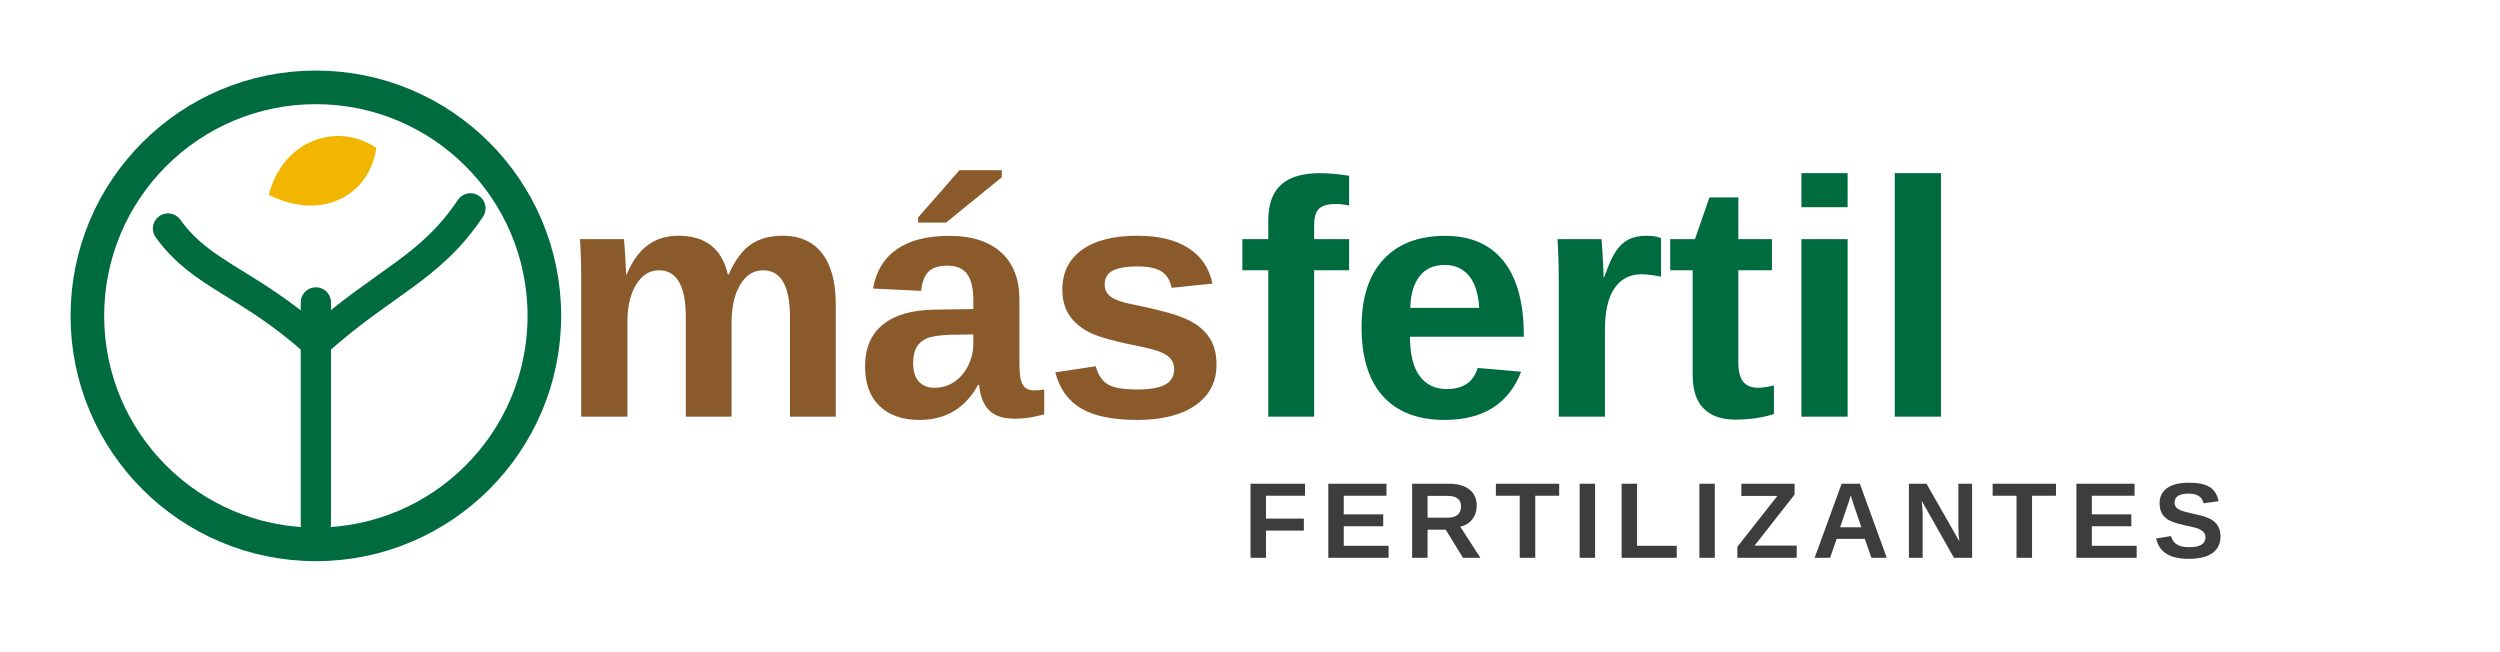
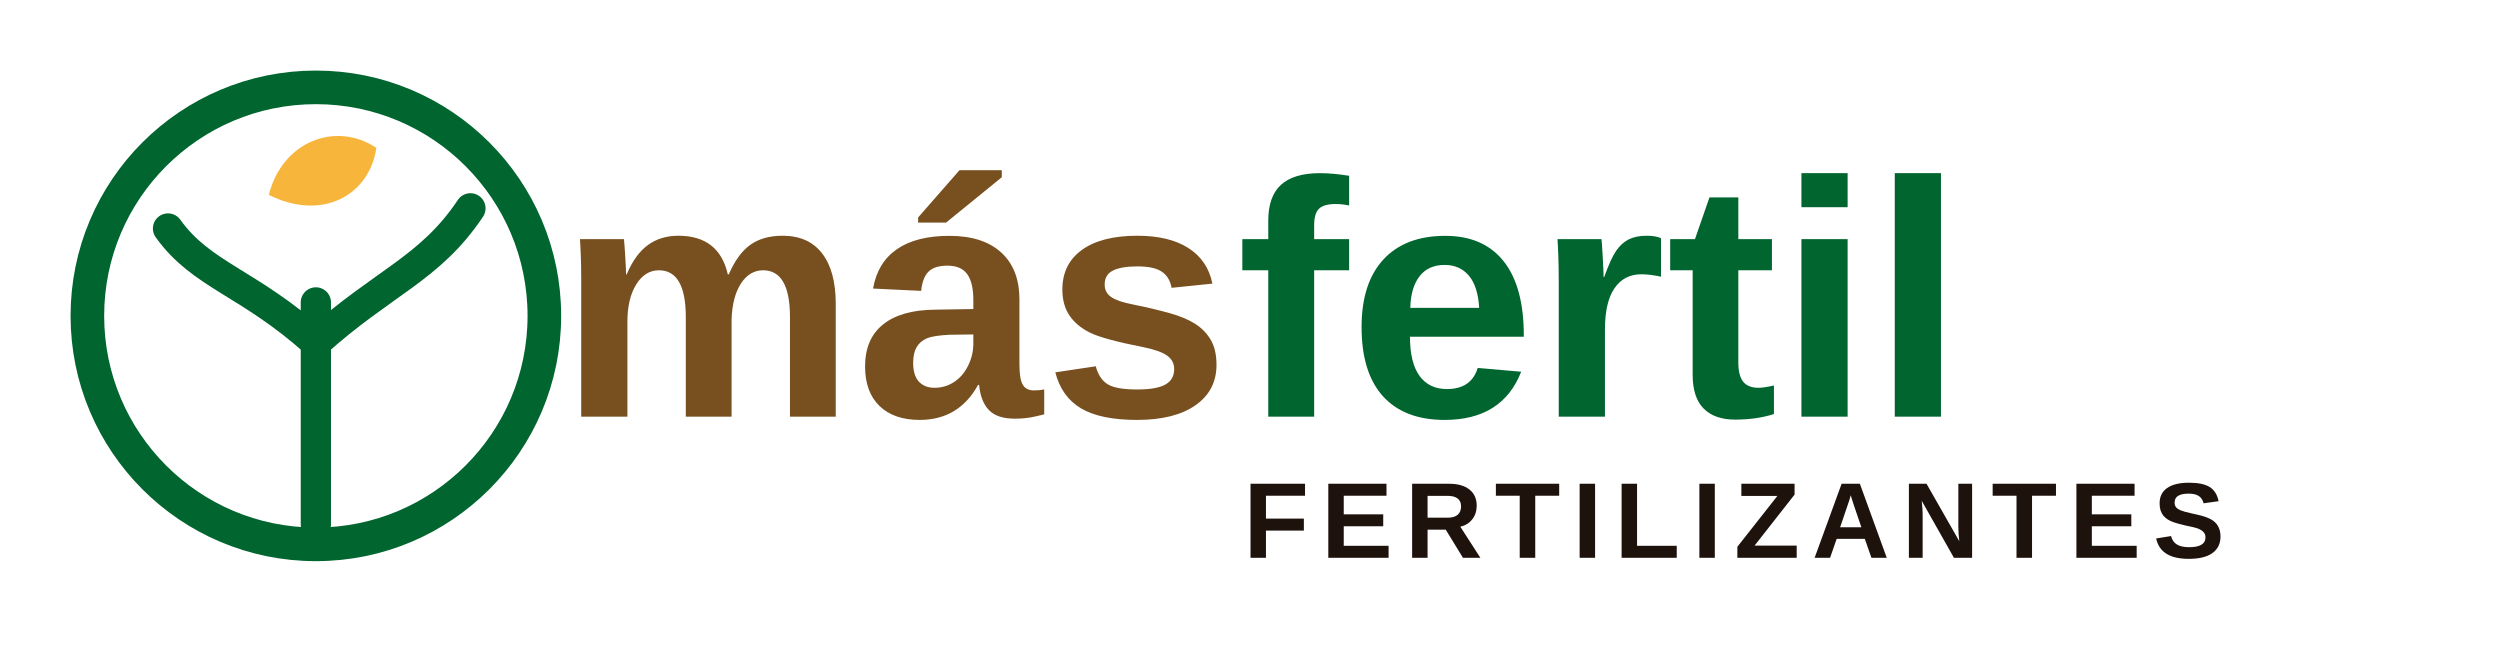
<svg xmlns="http://www.w3.org/2000/svg" width="372" height="97" viewBox="0 0 372 97">
  <rect width="372" height="97" fill="none" />
-   <circle cx="47" cy="47" r="34" fill="none" stroke="#006B3F" stroke-width="5" />
-   <path d="M47 78V45M47 51C37 42 30 41 25 34M47 51C57 42 64 40 70 31" fill="none" stroke="#006B3F" stroke-width="4.5" stroke-linecap="round" />
-   <path d="M40 29c2-8 10-11 16-7-1 7-8 11-16 7z" fill="#F2B600" />
-   <text x="83" y="62" font-family="Arial,sans-serif" font-size="50" font-weight="700" fill="#8A5A2B">más</text>
-   <text x="184" y="62" font-family="Arial,sans-serif" font-size="50" font-weight="700" fill="#006B3F">fertil</text>
-   <text x="185" y="83" font-family="Arial,sans-serif" font-size="16" font-weight="700" letter-spacing="1.8" fill="#3D3D3D">FERTILIZANTES</text>
+   <circle cx="47" cy="47" r="34" fill="none" stroke="#00652E" stroke-width="5" />
+   <path d="M47 78V45M47 51C37 42 30 41 25 34M47 51C57 42 64 40 70 31" fill="none" stroke="#00652E" stroke-width="4.5" stroke-linecap="round" />
+   <path d="M40 29c2-8 10-11 16-7-1 7-8 11-16 7z" fill="#F7B63B" />
+   <text x="83" y="62" font-family="Arial,sans-serif" font-size="50" font-weight="700" fill="#785020">más</text>
+   <text x="184" y="62" font-family="Arial,sans-serif" font-size="50" font-weight="700" fill="#00652E">fertil</text>
+   <text x="185" y="83" font-family="Arial,sans-serif" font-size="16" font-weight="700" letter-spacing="1.8" fill="#1E120D">FERTILIZANTES</text>
</svg>
